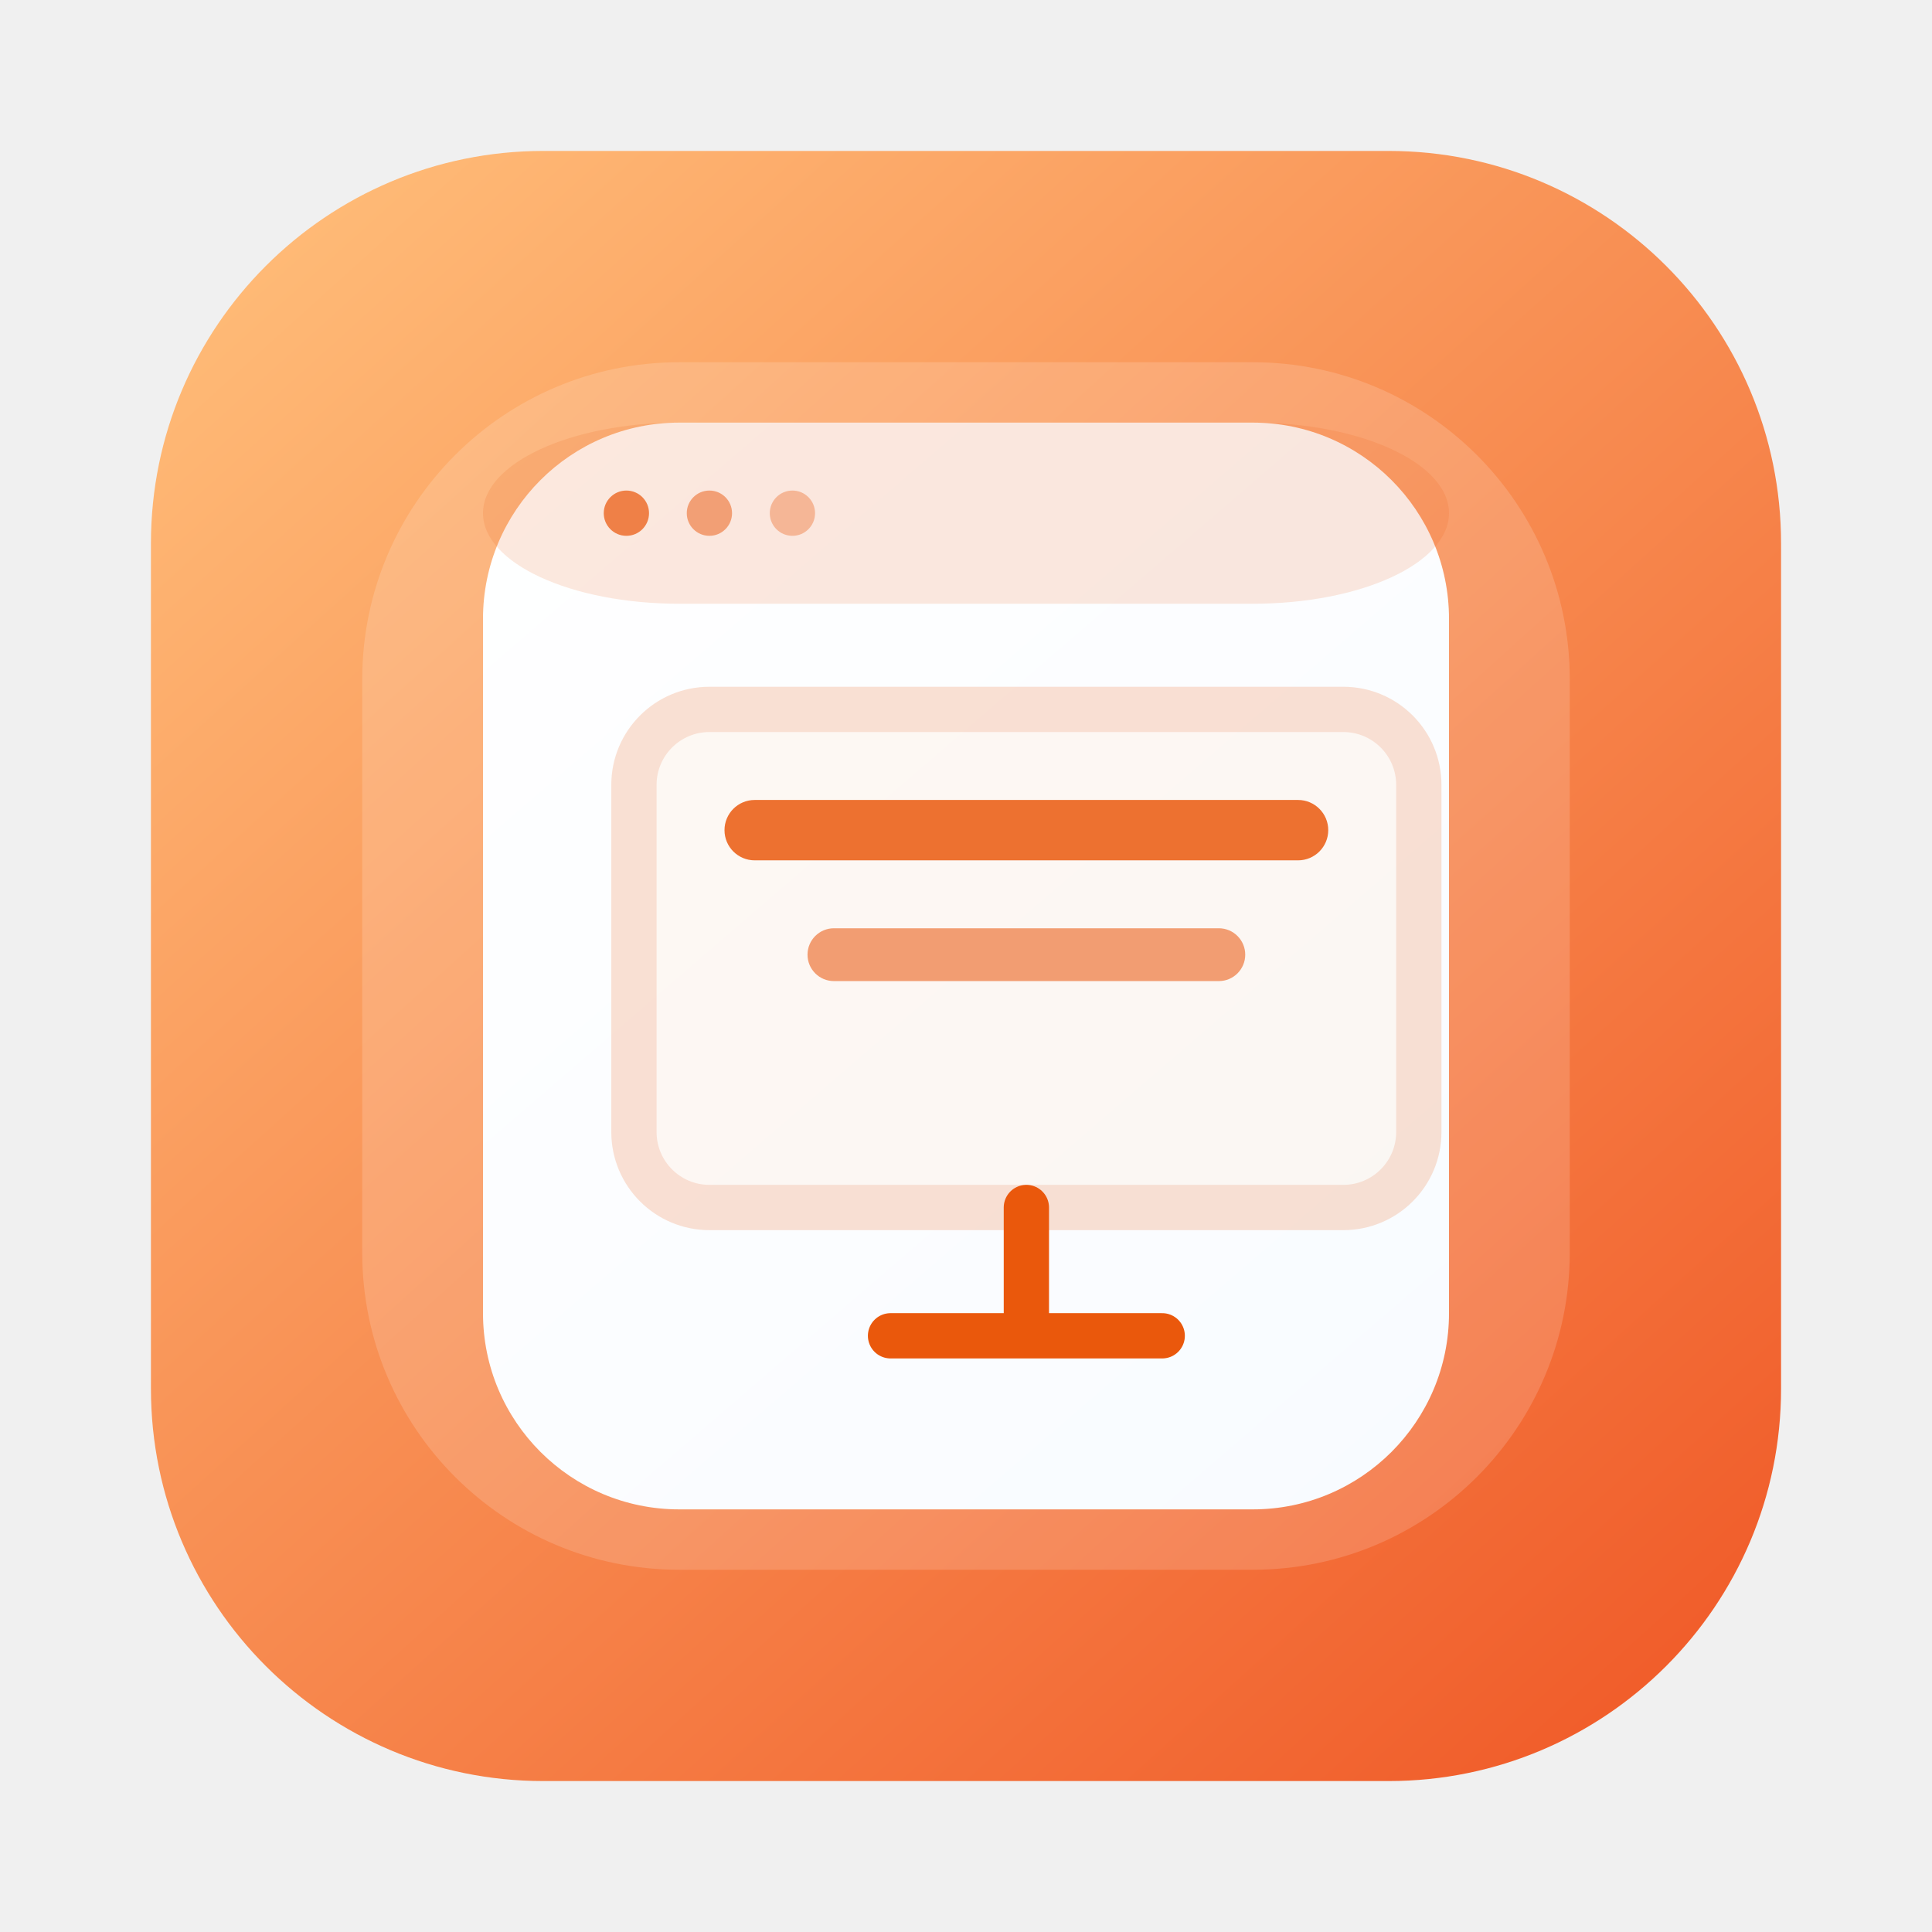
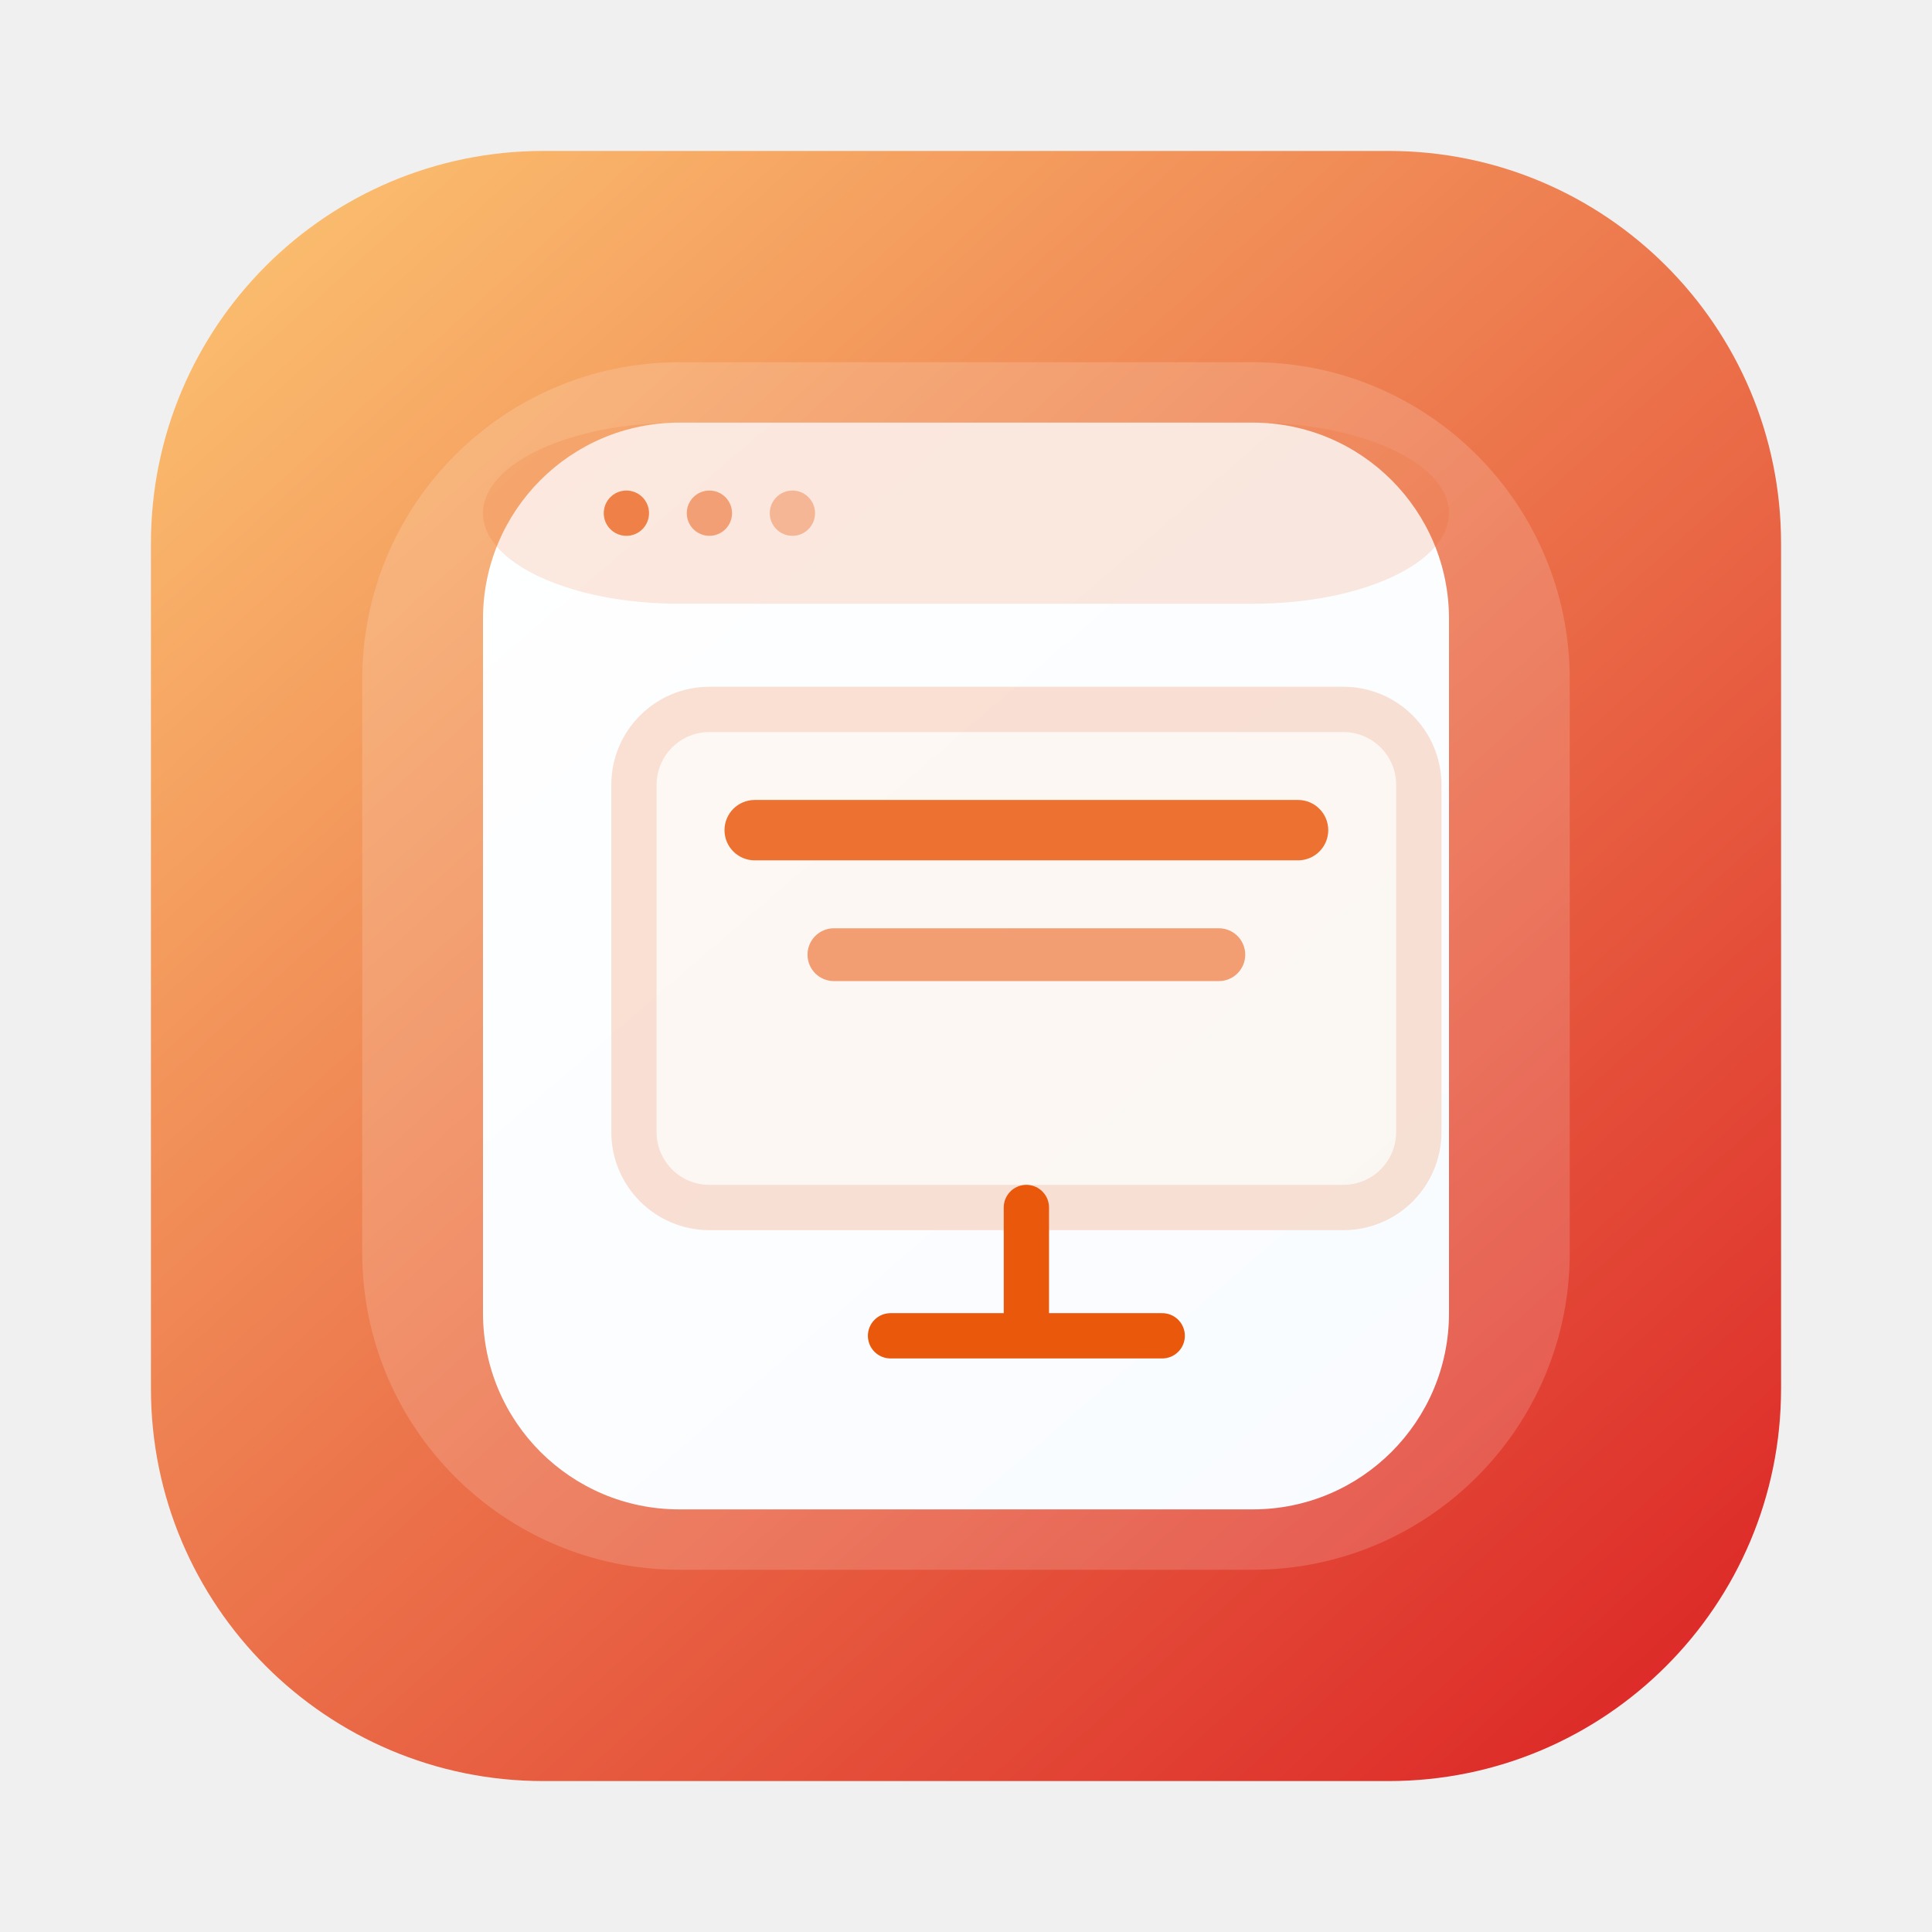
<svg xmlns="http://www.w3.org/2000/svg" width="512" height="512" viewBox="0 0 512 512">
  <defs>
    <linearGradient id="bg" x1="72" y1="48" x2="448" y2="464" gradientUnits="userSpaceOnUse">
-       <stop offset="0" stop-color="#FFBC78" />
-       <stop offset="1" stop-color="#F05A28" />
+       <stop offset="0" stop-color="#FBBF6F" />
+       <stop offset="1" stop-color="#DC2626" />
    </linearGradient>
    <linearGradient id="panel" x1="132" y1="112" x2="380" y2="400" gradientUnits="userSpaceOnUse">
      <stop offset="0" stop-color="#ffffff" />
      <stop offset="1" stop-color="#f8fbff" />
    </linearGradient>
  </defs>
  <rect x="40" y="40" width="432" height="432" rx="104" fill="url(#bg)" />
  <rect x="96" y="96" width="320" height="320" rx="84" fill="#ffffff" opacity=".16" />
  <rect x="128" y="112" width="256" height="288" rx="52" fill="url(#panel)" />
  <rect x="128" y="112" width="256" height="48" rx="52" fill="#EA580C" opacity=".14" />
  <circle cx="166" cy="136" r="6" fill="#EA580C" opacity="0.72" />
  <circle cx="188" cy="136" r="6" fill="#EA580C" opacity="0.5" />
  <circle cx="210" cy="136" r="6" fill="#EA580C" opacity="0.34" />
  <g>
    <rect x="168" y="188" width="208" height="132" rx="20" fill="#FFDDBB" opacity=".18" stroke="#EA580C" stroke-width="12" />
    <rect x="192" y="212" width="160" height="16" rx="8" fill="#EA580C" opacity="0.84" />
    <rect x="214" y="246" width="116" height="14" rx="7" fill="#EA580C" opacity="0.56" />
    <path d="M272 320v34M236 354h72" fill="none" stroke="#EA580C" stroke-linecap="round" stroke-width="12" />
  </g>
</svg>
